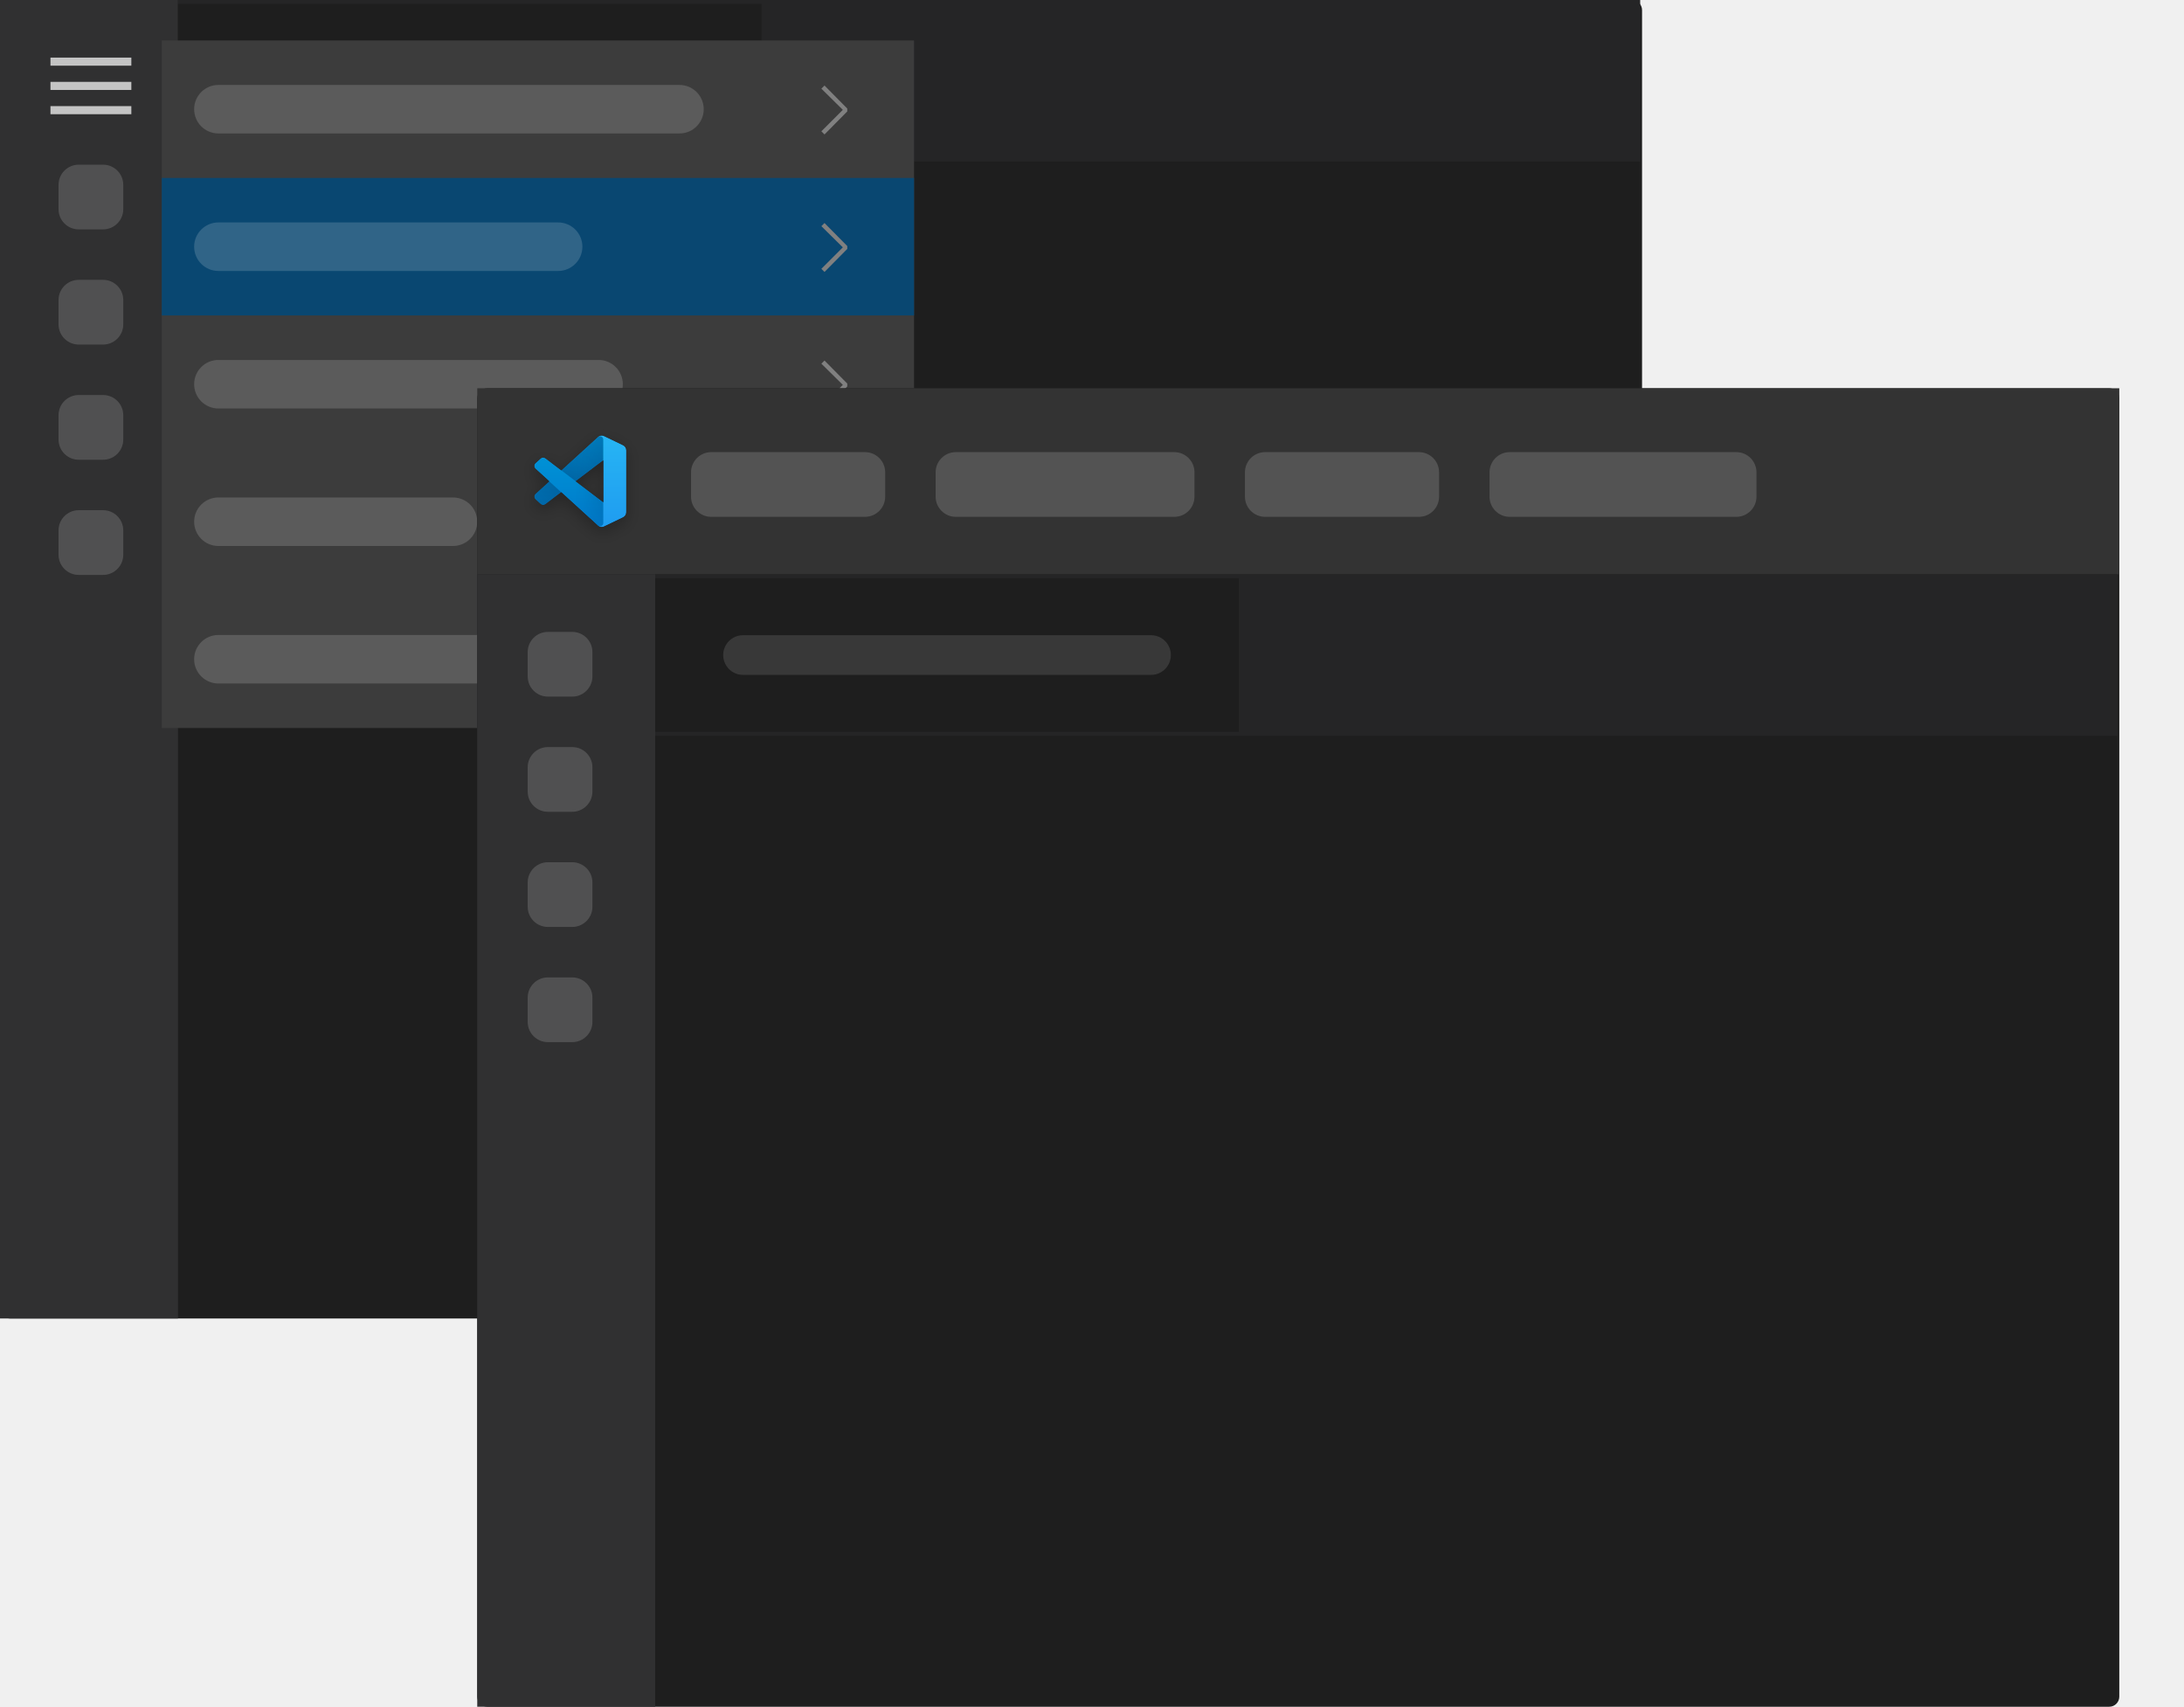
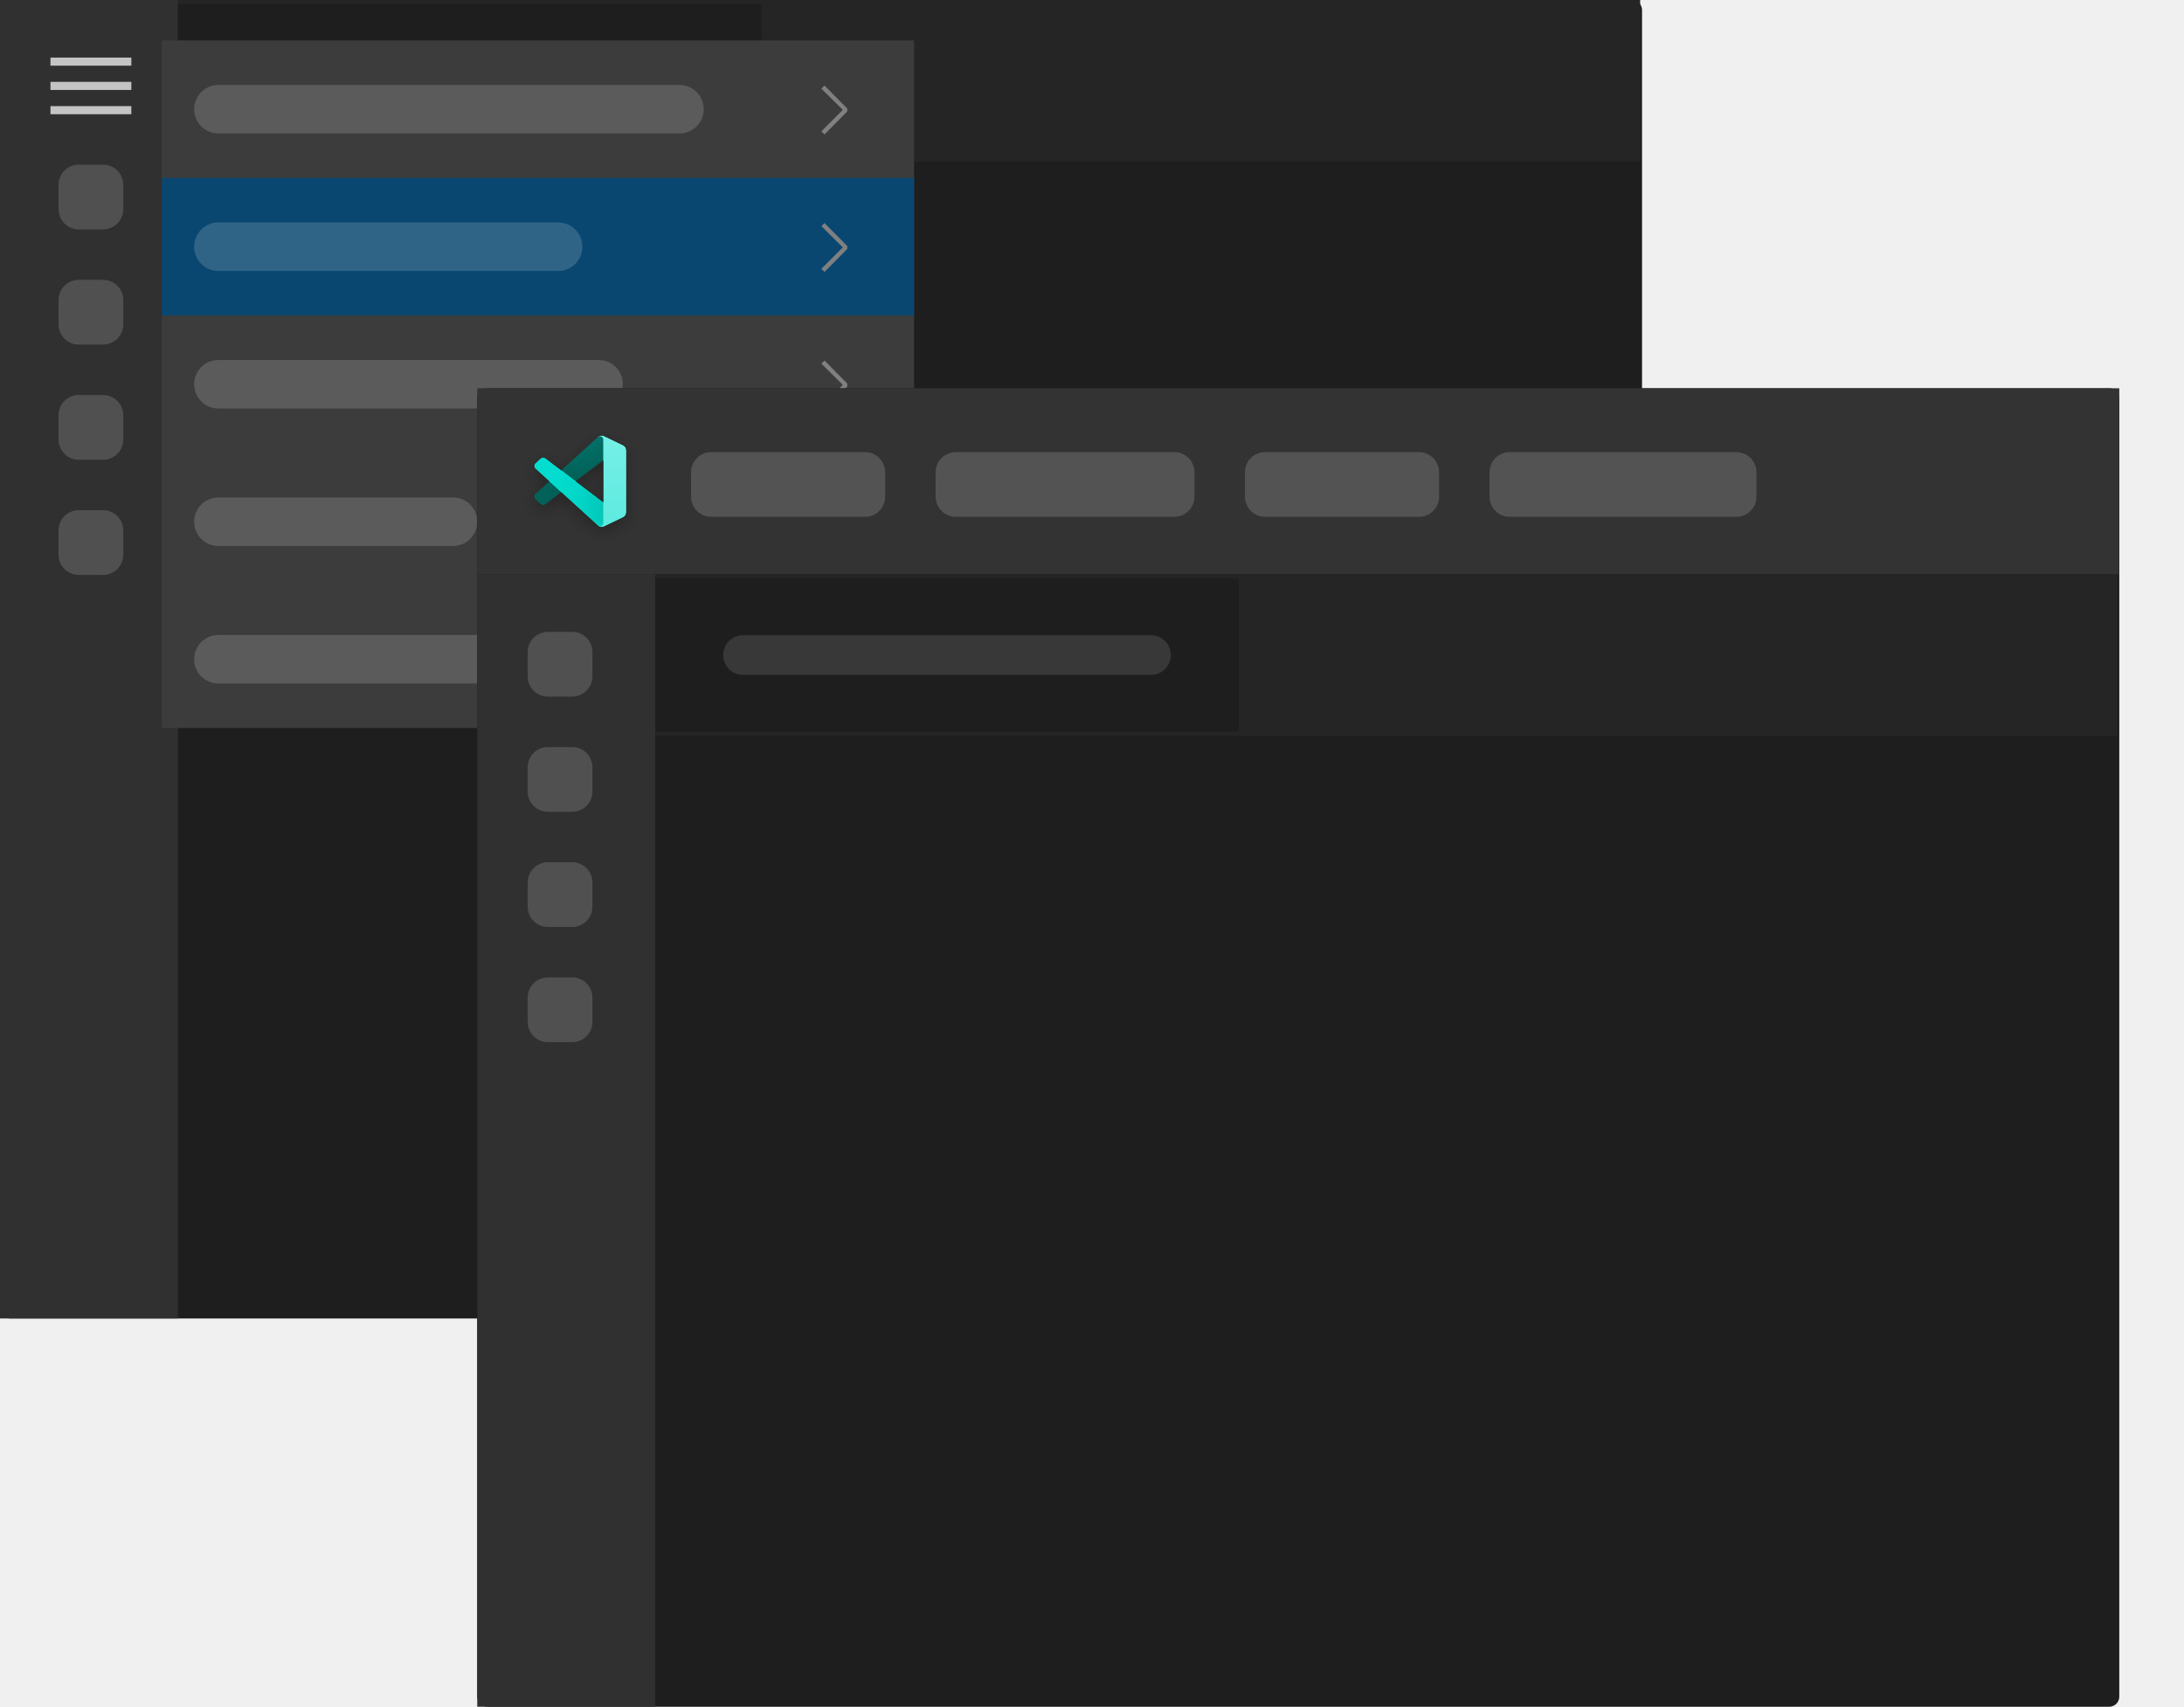
<svg xmlns="http://www.w3.org/2000/svg" width="270" height="211" viewBox="0 0 270 211" fill="none">
  <rect width="203" height="163" rx="1.248" fill="#1E1E1E" />
  <rect width="22" height="163" fill="#303031" />
  <rect x="6.238" y="7.12" width="10" height="1" fill="#C4C4C4" />
  <rect x="6.238" y="10.12" width="10" height="1" fill="#C4C4C4" />
  <rect x="6.238" y="13.12" width="10" height="1" fill="#C4C4C4" />
  <rect x="7.238" y="20.359" width="8" height="8" rx="2.495" fill="white" fill-opacity="0.16" />
  <rect x="7.238" y="34.597" width="8" height="8" rx="2.495" fill="white" fill-opacity="0.16" />
  <rect x="7.238" y="48.836" width="8" height="8" rx="2.495" fill="white" fill-opacity="0.16" />
  <rect x="7.238" y="63.075" width="8" height="8" rx="2.495" fill="white" fill-opacity="0.16" />
  <rect width="180.768" height="19.964" transform="translate(22.001 0.00012207)" fill="#252526" />
  <g clip-path="url(#clip0_822:9958)">
    <rect width="72.153" height="19" transform="translate(22.001 0.482056)" fill="#1E1E1E" />
    <rect x="30.407" y="7.53" width="55.341" height="4.904" rx="2.452" fill="white" fill-opacity="0.12" />
  </g>
  <rect width="93" height="85" transform="translate(20 5)" fill="#3C3C3C" />
  <rect x="24" y="10.5" width="63" height="6" rx="3" fill="white" fill-opacity="0.16" />
  <path d="M104.195 13.581L101.542 10.96L101.93 10.572L104.745 13.419V13.775L101.93 16.622L101.542 16.234L104.195 13.581Z" fill="#808080" />
  <rect width="93" height="17" transform="translate(20 22)" fill="#094771" />
  <rect x="24" y="27.5" width="48" height="6" rx="3" fill="white" fill-opacity="0.16" />
  <path d="M104.195 30.581L101.542 27.96L101.93 27.572L104.745 30.419V30.775L101.93 33.622L101.542 33.234L104.195 30.581Z" fill="#808080" />
  <rect x="24" y="44.5" width="53" height="6" rx="3" fill="white" fill-opacity="0.16" />
  <path d="M104.195 47.581L101.542 44.96L101.93 44.572L104.745 47.419V47.775L101.93 50.622L101.542 50.234L104.195 47.581Z" fill="#808080" />
  <rect x="24" y="61.5" width="35" height="6" rx="3" fill="white" fill-opacity="0.16" />
  <path d="M104.195 64.581L101.542 61.96L101.93 61.572L104.745 64.419V64.775L101.93 67.622L101.542 67.234L104.195 64.581Z" fill="#808080" />
  <rect x="24" y="78.5" width="63" height="6" rx="3" fill="white" fill-opacity="0.16" />
  <path d="M104.195 81.581L101.542 78.96L101.93 78.572L104.745 81.419V81.775L101.93 84.622L101.542 84.234L104.195 81.581Z" fill="#808080" />
  <rect x="59" y="48" width="203" height="163" rx="1.248" fill="#1E1E1E" />
  <rect width="203" height="23" transform="translate(59 48)" fill="#333333" />
  <g filter="url(#filter0_d_822:9958)">
    <mask id="mask0_822:9958" style="mask-type:alpha" maskUnits="userSpaceOnUse" x="66" y="53" width="12" height="13">
      <path fill-rule="evenodd" clip-rule="evenodd" d="M74.117 65.11C74.296 65.18 74.501 65.175 74.681 65.088L77.023 63.961C77.269 63.843 77.426 63.594 77.426 63.321V55.679C77.426 55.406 77.269 55.157 77.023 55.039L74.681 53.912C74.444 53.798 74.166 53.826 73.958 53.977C73.928 53.999 73.9 54.023 73.873 54.05L69.39 58.14L67.437 56.657C67.255 56.519 67.001 56.531 66.832 56.684L66.206 57.254C65.999 57.442 65.999 57.767 66.205 57.955L67.899 59.5L66.205 61.045C65.999 61.233 65.999 61.558 66.206 61.746L66.832 62.316C67.001 62.469 67.255 62.481 67.437 62.343L69.39 60.86L73.873 64.951C73.944 65.022 74.027 65.075 74.117 65.11ZM74.584 56.918L71.182 59.5L74.584 62.082V56.918Z" fill="white" />
    </mask>
    <g mask="url(#mask0_822:9958)">
-       <path d="M77.023 55.04L74.68 53.912C74.408 53.781 74.084 53.836 73.871 54.049L66.199 61.045C65.992 61.233 65.992 61.558 66.199 61.746L66.826 62.316C66.995 62.469 67.249 62.48 67.431 62.343L76.671 55.333C76.981 55.098 77.426 55.319 77.426 55.708V55.681C77.426 55.408 77.269 55.159 77.023 55.04Z" fill="#0065A9" />
+       <path d="M77.023 55.04L74.68 53.912C74.408 53.781 74.084 53.836 73.871 54.049L66.199 61.045C65.992 61.233 65.992 61.558 66.199 61.746L66.826 62.316C66.995 62.469 67.249 62.48 67.431 62.343L76.671 55.333C76.981 55.098 77.426 55.319 77.426 55.708V55.681C77.426 55.408 77.269 55.159 77.023 55.04Z" fill="#025E56" />
      <g filter="url(#filter1_d_822:9958)">
-         <path d="M77.023 63.959L74.68 65.088C74.408 65.219 74.084 65.163 73.871 64.951L66.199 57.955C65.992 57.767 65.992 57.442 66.199 57.254L66.826 56.684C66.995 56.531 67.249 56.519 67.431 56.657L76.671 63.667C76.981 63.902 77.426 63.681 77.426 63.292V63.319C77.426 63.592 77.269 63.841 77.023 63.959Z" fill="#007ACC" />
+         <path d="M77.023 63.959L74.68 65.088C74.408 65.219 74.084 65.163 73.871 64.951L66.199 57.955C65.992 57.767 65.992 57.442 66.199 57.254L66.826 56.684C66.995 56.531 67.249 56.519 67.431 56.657L76.671 63.667C76.981 63.902 77.426 63.681 77.426 63.292V63.319C77.426 63.592 77.269 63.841 77.023 63.959Z" fill="#03D6C6" />
      </g>
      <g filter="url(#filter2_d_822:9958)">
-         <path d="M74.68 65.088C74.408 65.219 74.084 65.163 73.871 64.95C74.133 65.213 74.582 65.027 74.582 64.656V54.344C74.582 53.973 74.133 53.787 73.871 54.049C74.084 53.836 74.408 53.781 74.68 53.912L77.023 55.039C77.269 55.157 77.426 55.406 77.426 55.679V63.32C77.426 63.594 77.269 63.843 77.023 63.961L74.68 65.088Z" fill="#1F9CF0" />
+         <path d="M74.68 65.088C74.408 65.219 74.084 65.163 73.871 64.95C74.133 65.213 74.582 65.027 74.582 64.656V54.344C74.582 53.973 74.133 53.787 73.871 54.049C74.084 53.836 74.408 53.781 74.68 53.912L77.023 55.039C77.269 55.157 77.426 55.406 77.426 55.679V63.32C77.426 63.594 77.269 63.843 77.023 63.961L74.68 65.088Z" fill="#5EEADF" />
      </g>
      <g style="mix-blend-mode:overlay" opacity="0.25">
        <path fill-rule="evenodd" clip-rule="evenodd" d="M74.11 65.11C74.289 65.18 74.494 65.175 74.674 65.088L77.016 63.961C77.263 63.843 77.419 63.594 77.419 63.321V55.679C77.419 55.406 77.263 55.157 77.016 55.039L74.674 53.912C74.437 53.798 74.159 53.826 73.951 53.977C73.921 53.999 73.893 54.023 73.866 54.05L69.383 58.14L67.43 56.657C67.248 56.519 66.994 56.531 66.825 56.684L66.199 57.254C65.993 57.442 65.992 57.767 66.198 57.955L67.892 59.5L66.198 61.045C65.992 61.233 65.993 61.558 66.199 61.746L66.825 62.316C66.994 62.469 67.248 62.481 67.43 62.343L69.383 60.86L73.866 64.951C73.937 65.022 74.021 65.075 74.11 65.11ZM74.577 56.918L71.175 59.5L74.577 62.082V56.918Z" fill="url(#paint0_linear_822:9958)" />
      </g>
    </g>
  </g>
  <rect x="85.431" y="55.895" width="24" height="8" rx="2.495" fill="white" fill-opacity="0.16" />
  <rect x="115.669" y="55.895" width="32" height="8" rx="2.495" fill="white" fill-opacity="0.16" />
  <rect x="153.908" y="55.895" width="24" height="8" rx="2.495" fill="white" fill-opacity="0.16" />
  <rect x="184.146" y="55.895" width="33" height="8" rx="2.495" fill="white" fill-opacity="0.16" />
  <rect width="22" height="140" transform="translate(59 71)" fill="#303031" />
  <rect x="65.238" y="78.12" width="8" height="8" rx="2.495" fill="white" fill-opacity="0.16" />
  <rect x="65.238" y="92.359" width="8" height="8" rx="2.495" fill="white" fill-opacity="0.16" />
  <rect x="65.238" y="106.597" width="8" height="8" rx="2.495" fill="white" fill-opacity="0.16" />
  <rect x="65.238" y="120.836" width="8" height="8" rx="2.495" fill="white" fill-opacity="0.16" />
  <rect width="180.768" height="19.964" transform="translate(81.001 71.0001)" fill="#252526" />
  <g clip-path="url(#clip1_822:9958)">
    <rect width="72.153" height="19" transform="translate(81.001 71.4821)" fill="#1E1E1E" />
    <rect x="89.407" y="78.53" width="55.341" height="4.904" rx="2.452" fill="white" fill-opacity="0.12" />
  </g>
  <defs>
    <filter id="filter0_d_822:9958" x="64.179" y="52.565" width="15.118" height="15.118" filterUnits="userSpaceOnUse" color-interpolation-filters="sRGB">
      <feFlood flood-opacity="0" result="BackgroundImageFix" />
      <feColorMatrix in="SourceAlpha" type="matrix" values="0 0 0 0 0 0 0 0 0 0 0 0 0 0 0 0 0 0 127 0" result="hardAlpha" />
      <feOffset dy="0.624" />
      <feGaussianBlur stdDeviation="0.936" />
      <feColorMatrix type="matrix" values="0 0 0 0 0 0 0 0 0 0 0 0 0 0 0 0 0 0 0.25 0" />
      <feBlend mode="normal" in2="BackgroundImageFix" result="effect1_dropShadow_822:9958" />
      <feBlend mode="normal" in="SourceGraphic" in2="effect1_dropShadow_822:9958" result="shape" />
    </filter>
    <filter id="filter1_d_822:9958" x="61.677" y="52.194" width="20.116" height="17.331" filterUnits="userSpaceOnUse" color-interpolation-filters="sRGB">
      <feFlood flood-opacity="0" result="BackgroundImageFix" />
      <feColorMatrix in="SourceAlpha" type="matrix" values="0 0 0 0 0 0 0 0 0 0 0 0 0 0 0 0 0 0 127 0" result="hardAlpha" />
      <feOffset />
      <feGaussianBlur stdDeviation="2.184" />
      <feColorMatrix type="matrix" values="0 0 0 0 0 0 0 0 0 0 0 0 0 0 0 0 0 0 0.25 0" />
      <feBlend mode="overlay" in2="BackgroundImageFix" result="effect1_dropShadow_822:9958" />
      <feBlend mode="normal" in="SourceGraphic" in2="effect1_dropShadow_822:9958" result="shape" />
    </filter>
    <filter id="filter2_d_822:9958" x="69.504" y="49.475" width="12.289" height="20.051" filterUnits="userSpaceOnUse" color-interpolation-filters="sRGB">
      <feFlood flood-opacity="0" result="BackgroundImageFix" />
      <feColorMatrix in="SourceAlpha" type="matrix" values="0 0 0 0 0 0 0 0 0 0 0 0 0 0 0 0 0 0 127 0" result="hardAlpha" />
      <feOffset />
      <feGaussianBlur stdDeviation="2.184" />
      <feColorMatrix type="matrix" values="0 0 0 0 0 0 0 0 0 0 0 0 0 0 0 0 0 0 0.25 0" />
      <feBlend mode="overlay" in2="BackgroundImageFix" result="effect1_dropShadow_822:9958" />
      <feBlend mode="normal" in="SourceGraphic" in2="effect1_dropShadow_822:9958" result="shape" />
    </filter>
    <linearGradient id="paint0_linear_822:9958" x1="71.731" y1="53.842" x2="71.731" y2="65.158" gradientUnits="userSpaceOnUse">
      <stop stop-color="white" />
      <stop offset="1" stop-color="white" stop-opacity="0" />
    </linearGradient>
    <clipPath id="clip0_822:9958">
      <rect width="72.153" height="19.964" fill="white" transform="translate(22.001 0.00012207)" />
    </clipPath>
    <clipPath id="clip1_822:9958">
      <rect width="72.153" height="19.964" fill="white" transform="translate(81.001 71.0001)" />
    </clipPath>
  </defs>
</svg>
